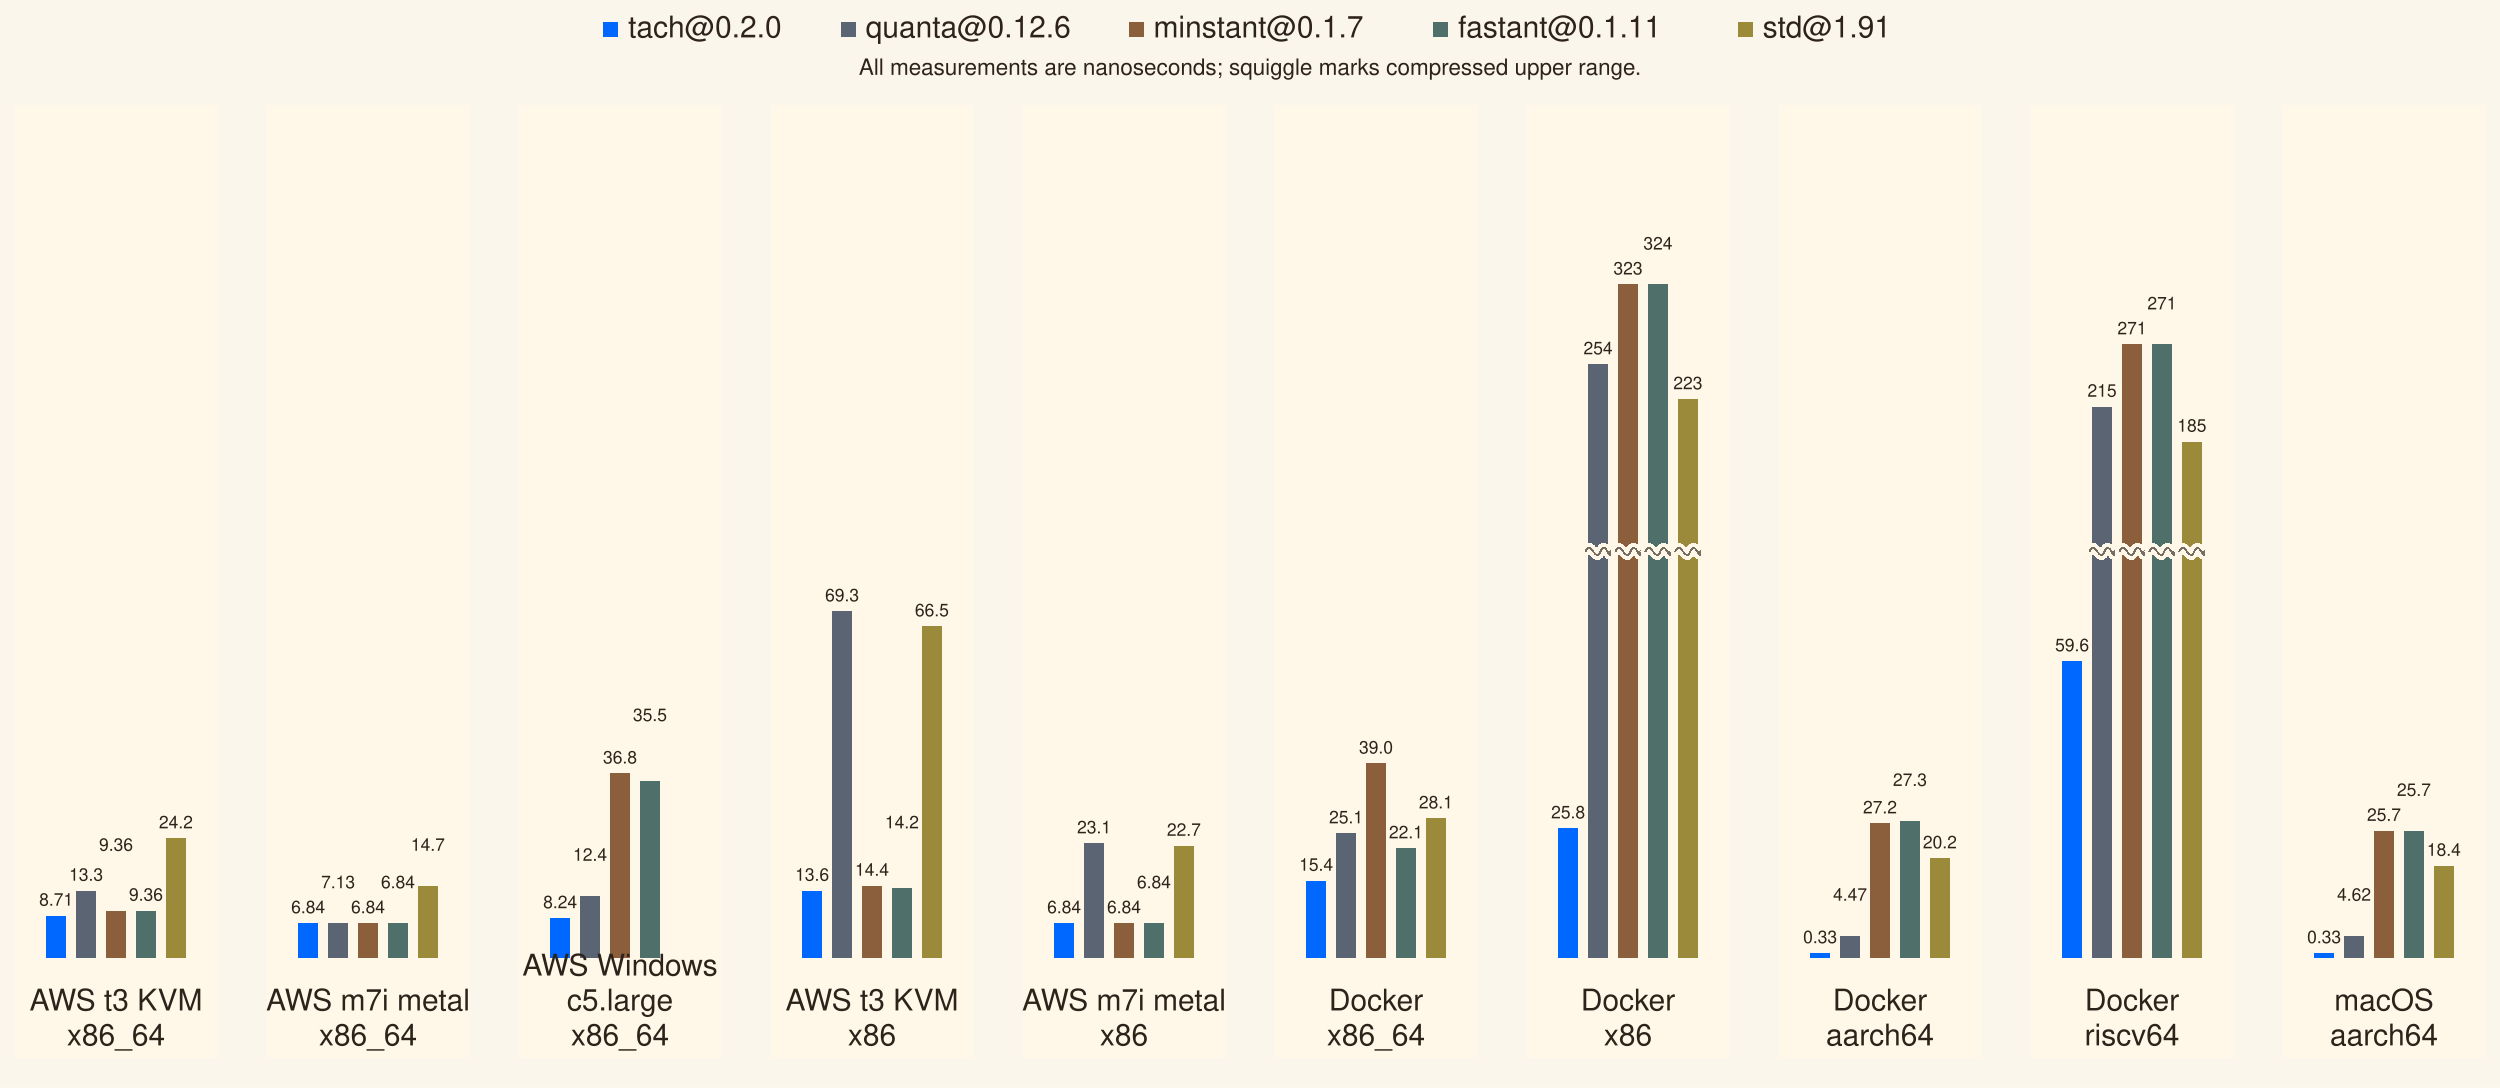
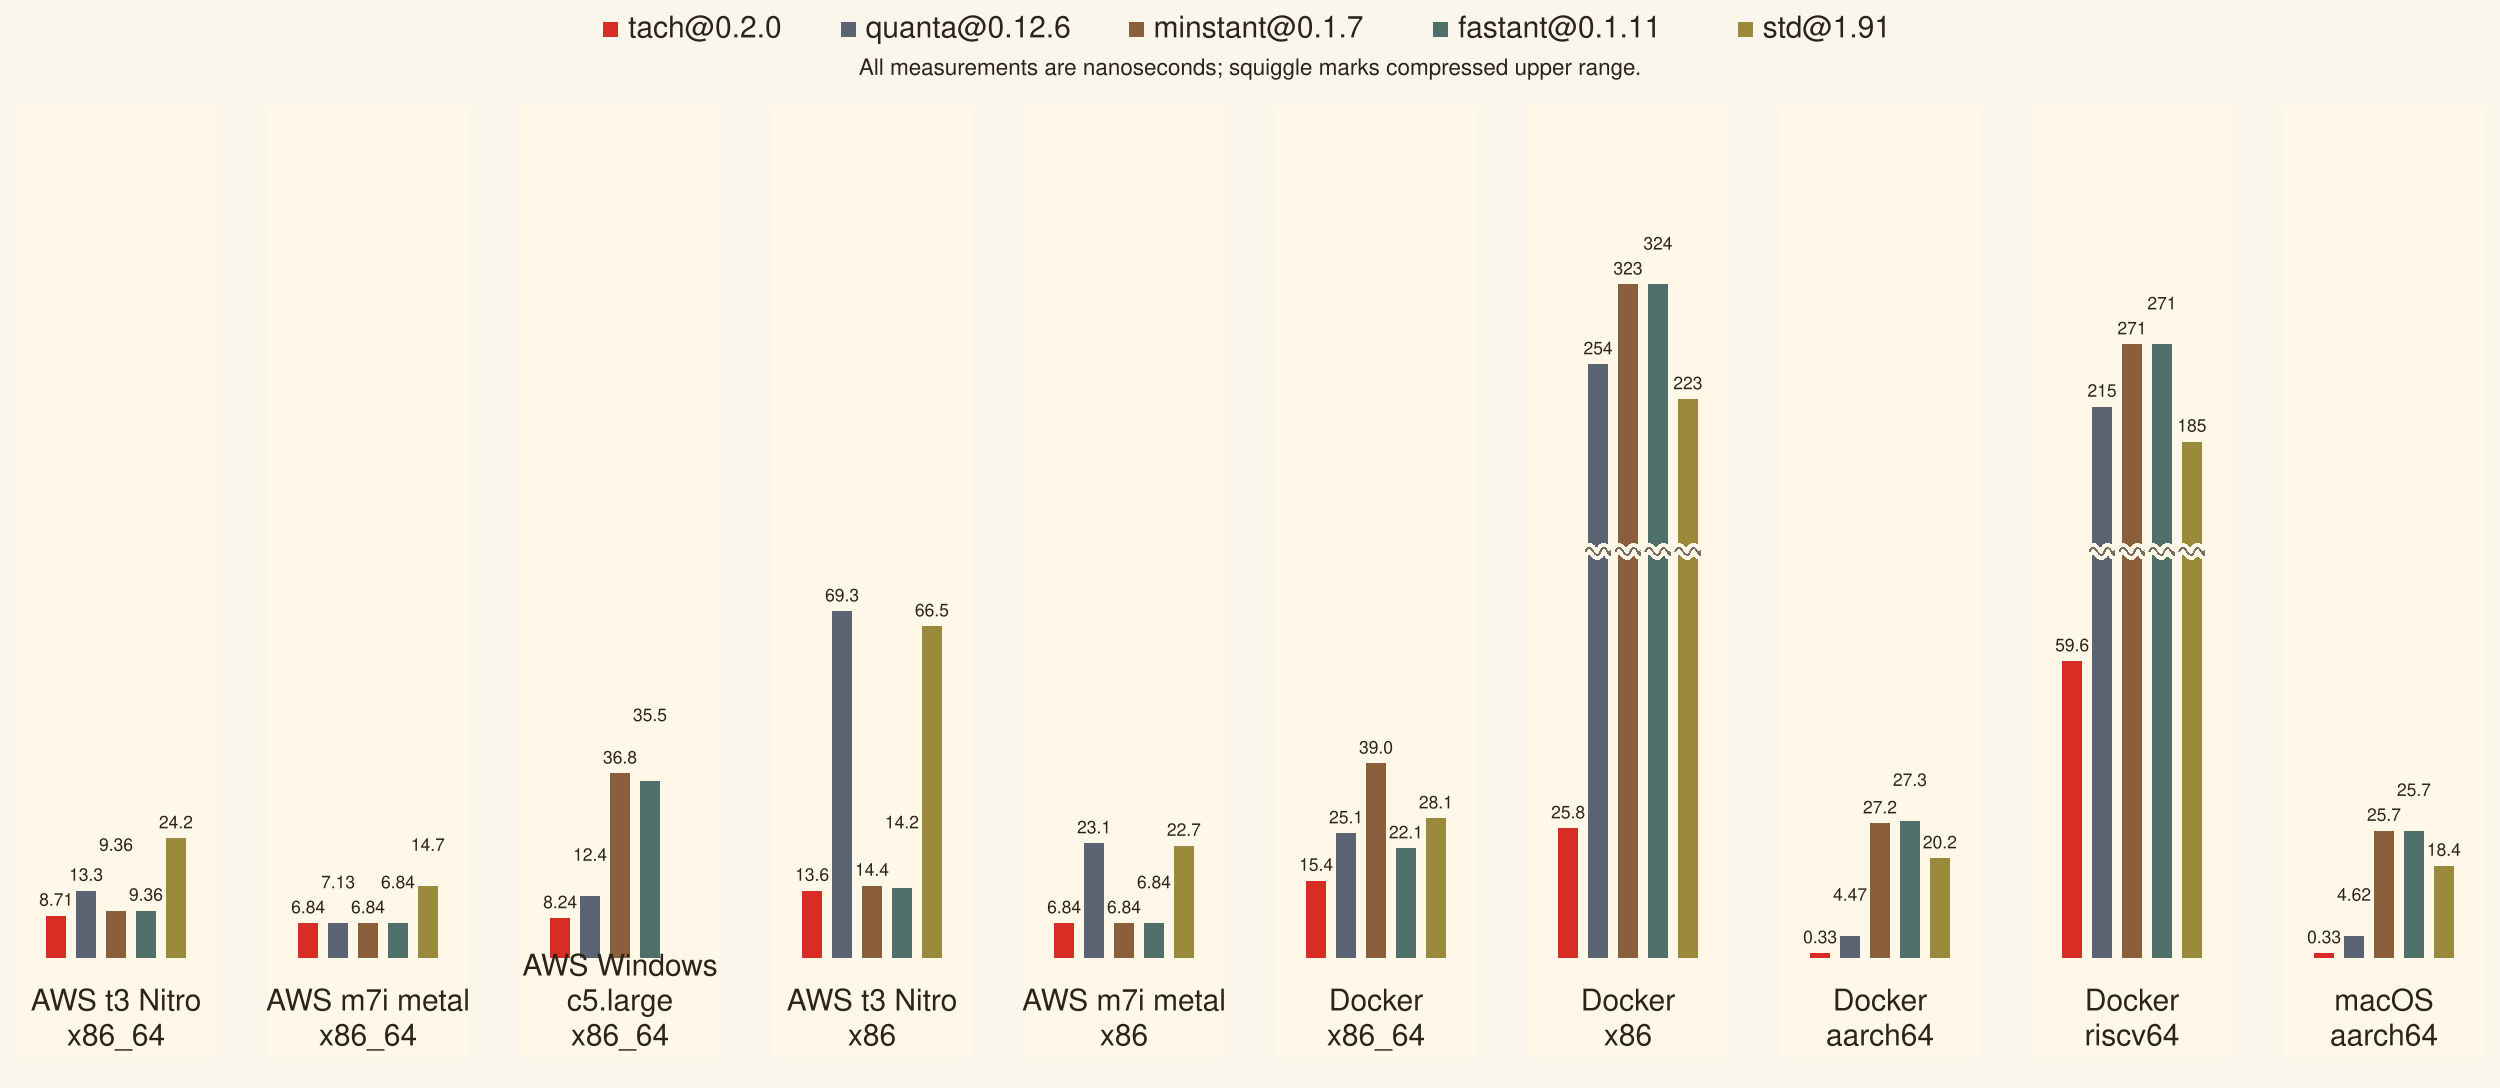
<svg xmlns="http://www.w3.org/2000/svg" width="1002" height="436" viewBox="0 0 1002 436">
  <rect width="1002" height="436" fill="#FBF6EC" />
  <g shape-rendering="crispEdges">
-     <rect x="241.76" y="9" width="6" height="6" fill="#0067FF" />
+     <rect x="241.76" y="9" width="6" height="6" fill="#D72D24" />
    <text x="251.76" y="15" text-anchor="start" font-family="Avenir Next, Helvetica, Arial, sans-serif" font-size="12" fill="#2E231B">tach@0.2.0</text>
    <rect x="336.96" y="9" width="6" height="6" fill="#5B6472" />
    <text x="346.96" y="15" text-anchor="start" font-family="Avenir Next, Helvetica, Arial, sans-serif" font-size="12" fill="#2E231B">quanta@0.12.6</text>
    <rect x="452.32" y="9" width="6" height="6" fill="#8B5E3C" />
    <text x="462.32" y="15" text-anchor="start" font-family="Avenir Next, Helvetica, Arial, sans-serif" font-size="12" fill="#2E231B">minstant@0.1.7</text>
    <rect x="574.4" y="9" width="6" height="6" fill="#4F6F6A" />
    <text x="584.4" y="15" text-anchor="start" font-family="Avenir Next, Helvetica, Arial, sans-serif" font-size="12" fill="#2E231B">fastant@0.1.11</text>
    <rect x="696.48" y="9" width="6" height="6" fill="#9A8A3A" />
    <text x="706.48" y="15" text-anchor="start" font-family="Avenir Next, Helvetica, Arial, sans-serif" font-size="12" fill="#2E231B">std@1.91</text>
    <text x="501" y="30" text-anchor="middle" font-family="Avenir Next, Helvetica, Arial, sans-serif" font-size="9" fill="#2E231B">All measurements are nanoseconds; squiggle marks compressed upper range.</text>
    <rect x="6" y="42" width="81" height="382" fill="#FFF8E8" />
-     <rect x="18.5" y="367" width="8" height="17" fill="#0067FF" />
+     <rect x="18.5" y="367" width="8" height="17" fill="#D72D24" />
    <text x="22.5" y="363" text-anchor="middle" font-family="Avenir Next, Helvetica, Arial, sans-serif" font-size="7" fill="#2E231B">8.71</text>
    <rect x="30.5" y="357" width="8" height="27" fill="#5B6472" />
    <text x="34.5" y="353" text-anchor="middle" font-family="Avenir Next, Helvetica, Arial, sans-serif" font-size="7" fill="#2E231B">13.3</text>
    <rect x="42.5" y="365" width="8" height="19" fill="#8B5E3C" />
    <text x="46.5" y="341" text-anchor="middle" font-family="Avenir Next, Helvetica, Arial, sans-serif" font-size="7" fill="#2E231B">9.36</text>
    <rect x="54.5" y="365" width="8" height="19" fill="#4F6F6A" />
    <text x="58.5" y="361" text-anchor="middle" font-family="Avenir Next, Helvetica, Arial, sans-serif" font-size="7" fill="#2E231B">9.36</text>
    <rect x="66.5" y="336" width="8" height="48" fill="#9A8A3A" />
    <text x="70.5" y="332" text-anchor="middle" font-family="Avenir Next, Helvetica, Arial, sans-serif" font-size="7" fill="#2E231B">24.2</text>
-     <text x="46.5" y="405" text-anchor="middle" font-family="Avenir Next, Helvetica, Arial, sans-serif" font-size="12" fill="#2E231B">AWS t3 KVM</text>
+     <text x="46.5" y="405" text-anchor="middle" font-family="Avenir Next, Helvetica, Arial, sans-serif" font-size="12" fill="#2E231B">AWS t3 Nitro</text>
    <text x="46.5" y="419" text-anchor="middle" font-family="Avenir Next, Helvetica, Arial, sans-serif" font-size="12" fill="#2E231B">x86_64</text>
    <rect x="107" y="42" width="81" height="382" fill="#FFF8E8" />
-     <rect x="119.5" y="370" width="8" height="14" fill="#0067FF" />
+     <rect x="119.5" y="370" width="8" height="14" fill="#D72D24" />
    <text x="123.5" y="366" text-anchor="middle" font-family="Avenir Next, Helvetica, Arial, sans-serif" font-size="7" fill="#2E231B">6.84</text>
    <rect x="131.5" y="370" width="8" height="14" fill="#5B6472" />
    <text x="135.5" y="356" text-anchor="middle" font-family="Avenir Next, Helvetica, Arial, sans-serif" font-size="7" fill="#2E231B">7.13</text>
    <rect x="143.5" y="370" width="8" height="14" fill="#8B5E3C" />
    <text x="147.5" y="366" text-anchor="middle" font-family="Avenir Next, Helvetica, Arial, sans-serif" font-size="7" fill="#2E231B">6.84</text>
    <rect x="155.5" y="370" width="8" height="14" fill="#4F6F6A" />
    <text x="159.5" y="356" text-anchor="middle" font-family="Avenir Next, Helvetica, Arial, sans-serif" font-size="7" fill="#2E231B">6.84</text>
    <rect x="167.5" y="355" width="8" height="29" fill="#9A8A3A" />
    <text x="171.5" y="341" text-anchor="middle" font-family="Avenir Next, Helvetica, Arial, sans-serif" font-size="7" fill="#2E231B">14.7</text>
    <text x="147.5" y="405" text-anchor="middle" font-family="Avenir Next, Helvetica, Arial, sans-serif" font-size="12" fill="#2E231B">AWS m7i metal</text>
    <text x="147.5" y="419" text-anchor="middle" font-family="Avenir Next, Helvetica, Arial, sans-serif" font-size="12" fill="#2E231B">x86_64</text>
    <rect x="208" y="42" width="81" height="382" fill="#FFF8E8" />
-     <rect x="220.5" y="368" width="8" height="16" fill="#0067FF" />
+     <rect x="220.5" y="368" width="8" height="16" fill="#D72D24" />
    <text x="224.5" y="364" text-anchor="middle" font-family="Avenir Next, Helvetica, Arial, sans-serif" font-size="7" fill="#2E231B">8.24</text>
    <rect x="232.5" y="359" width="8" height="25" fill="#5B6472" />
    <text x="236.5" y="345" text-anchor="middle" font-family="Avenir Next, Helvetica, Arial, sans-serif" font-size="7" fill="#2E231B">12.4</text>
    <rect x="244.5" y="310" width="8" height="74" fill="#8B5E3C" />
    <text x="248.5" y="306" text-anchor="middle" font-family="Avenir Next, Helvetica, Arial, sans-serif" font-size="7" fill="#2E231B">36.8</text>
    <rect x="256.5" y="313" width="8" height="71" fill="#4F6F6A" />
    <text x="260.5" y="289" text-anchor="middle" font-family="Avenir Next, Helvetica, Arial, sans-serif" font-size="7" fill="#2E231B">35.5</text>
    <text x="248.5" y="391" text-anchor="middle" font-family="Avenir Next, Helvetica, Arial, sans-serif" font-size="12" fill="#2E231B">AWS Windows</text>
    <text x="248.5" y="405" text-anchor="middle" font-family="Avenir Next, Helvetica, Arial, sans-serif" font-size="12" fill="#2E231B">c5.large</text>
    <text x="248.5" y="419" text-anchor="middle" font-family="Avenir Next, Helvetica, Arial, sans-serif" font-size="12" fill="#2E231B">x86_64</text>
    <rect x="309" y="42" width="81" height="382" fill="#FFF8E8" />
-     <rect x="321.5" y="357" width="8" height="27" fill="#0067FF" />
+     <rect x="321.5" y="357" width="8" height="27" fill="#D72D24" />
    <text x="325.5" y="353" text-anchor="middle" font-family="Avenir Next, Helvetica, Arial, sans-serif" font-size="7" fill="#2E231B">13.6</text>
    <rect x="333.5" y="245" width="8" height="139" fill="#5B6472" />
    <text x="337.5" y="241" text-anchor="middle" font-family="Avenir Next, Helvetica, Arial, sans-serif" font-size="7" fill="#2E231B">69.3</text>
    <rect x="345.5" y="355" width="8" height="29" fill="#8B5E3C" />
    <text x="349.5" y="351" text-anchor="middle" font-family="Avenir Next, Helvetica, Arial, sans-serif" font-size="7" fill="#2E231B">14.4</text>
    <rect x="357.5" y="356" width="8" height="28" fill="#4F6F6A" />
    <text x="361.5" y="332" text-anchor="middle" font-family="Avenir Next, Helvetica, Arial, sans-serif" font-size="7" fill="#2E231B">14.2</text>
    <rect x="369.5" y="251" width="8" height="133" fill="#9A8A3A" />
    <text x="373.5" y="247" text-anchor="middle" font-family="Avenir Next, Helvetica, Arial, sans-serif" font-size="7" fill="#2E231B">66.5</text>
-     <text x="349.5" y="405" text-anchor="middle" font-family="Avenir Next, Helvetica, Arial, sans-serif" font-size="12" fill="#2E231B">AWS t3 KVM</text>
+     <text x="349.5" y="405" text-anchor="middle" font-family="Avenir Next, Helvetica, Arial, sans-serif" font-size="12" fill="#2E231B">AWS t3 Nitro</text>
    <text x="349.5" y="419" text-anchor="middle" font-family="Avenir Next, Helvetica, Arial, sans-serif" font-size="12" fill="#2E231B">x86</text>
    <rect x="410" y="42" width="81" height="382" fill="#FFF8E8" />
-     <rect x="422.5" y="370" width="8" height="14" fill="#0067FF" />
+     <rect x="422.5" y="370" width="8" height="14" fill="#D72D24" />
    <text x="426.5" y="366" text-anchor="middle" font-family="Avenir Next, Helvetica, Arial, sans-serif" font-size="7" fill="#2E231B">6.84</text>
    <rect x="434.5" y="338" width="8" height="46" fill="#5B6472" />
    <text x="438.5" y="334" text-anchor="middle" font-family="Avenir Next, Helvetica, Arial, sans-serif" font-size="7" fill="#2E231B">23.1</text>
    <rect x="446.5" y="370" width="8" height="14" fill="#8B5E3C" />
    <text x="450.5" y="366" text-anchor="middle" font-family="Avenir Next, Helvetica, Arial, sans-serif" font-size="7" fill="#2E231B">6.84</text>
    <rect x="458.5" y="370" width="8" height="14" fill="#4F6F6A" />
    <text x="462.5" y="356" text-anchor="middle" font-family="Avenir Next, Helvetica, Arial, sans-serif" font-size="7" fill="#2E231B">6.84</text>
    <rect x="470.5" y="339" width="8" height="45" fill="#9A8A3A" />
    <text x="474.5" y="335" text-anchor="middle" font-family="Avenir Next, Helvetica, Arial, sans-serif" font-size="7" fill="#2E231B">22.7</text>
    <text x="450.5" y="405" text-anchor="middle" font-family="Avenir Next, Helvetica, Arial, sans-serif" font-size="12" fill="#2E231B">AWS m7i metal</text>
    <text x="450.5" y="419" text-anchor="middle" font-family="Avenir Next, Helvetica, Arial, sans-serif" font-size="12" fill="#2E231B">x86</text>
    <rect x="511" y="42" width="81" height="382" fill="#FFF8E8" />
-     <rect x="523.5" y="353" width="8" height="31" fill="#0067FF" />
+     <rect x="523.5" y="353" width="8" height="31" fill="#D72D24" />
    <text x="527.5" y="349" text-anchor="middle" font-family="Avenir Next, Helvetica, Arial, sans-serif" font-size="7" fill="#2E231B">15.4</text>
    <rect x="535.5" y="334" width="8" height="50" fill="#5B6472" />
    <text x="539.5" y="330" text-anchor="middle" font-family="Avenir Next, Helvetica, Arial, sans-serif" font-size="7" fill="#2E231B">25.1</text>
    <rect x="547.5" y="306" width="8" height="78" fill="#8B5E3C" />
    <text x="551.5" y="302" text-anchor="middle" font-family="Avenir Next, Helvetica, Arial, sans-serif" font-size="7" fill="#2E231B">39.0</text>
    <rect x="559.5" y="340" width="8" height="44" fill="#4F6F6A" />
    <text x="563.5" y="336" text-anchor="middle" font-family="Avenir Next, Helvetica, Arial, sans-serif" font-size="7" fill="#2E231B">22.1</text>
    <rect x="571.5" y="328" width="8" height="56" fill="#9A8A3A" />
    <text x="575.5" y="324" text-anchor="middle" font-family="Avenir Next, Helvetica, Arial, sans-serif" font-size="7" fill="#2E231B">28.1</text>
    <text x="551.5" y="405" text-anchor="middle" font-family="Avenir Next, Helvetica, Arial, sans-serif" font-size="12" fill="#2E231B">Docker</text>
    <text x="551.5" y="419" text-anchor="middle" font-family="Avenir Next, Helvetica, Arial, sans-serif" font-size="12" fill="#2E231B">x86_64</text>
    <rect x="612" y="42" width="81" height="382" fill="#FFF8E8" />
-     <rect x="624.5" y="332" width="8" height="52" fill="#0067FF" />
+     <rect x="624.5" y="332" width="8" height="52" fill="#D72D24" />
    <text x="628.5" y="328" text-anchor="middle" font-family="Avenir Next, Helvetica, Arial, sans-serif" font-size="7" fill="#2E231B">25.8</text>
    <rect x="636.5" y="146" width="8" height="238" fill="#5B6472" />
    <path d="M635.5 221 C637.5 216 639.5 226 641.5 221 S645.5 226 645.5 221" stroke="#FFF8E8" stroke-width="4" fill="none" stroke-linecap="round" />
    <path d="M635.5 221 C637.5 216 639.5 226 641.5 221 S645.5 226 645.5 221" stroke="#2E231B" stroke-width="0.8" fill="none" stroke-linecap="round" opacity="0.65" />
    <text x="640.5" y="142" text-anchor="middle" font-family="Avenir Next, Helvetica, Arial, sans-serif" font-size="7" fill="#2E231B">254</text>
    <rect x="648.5" y="114" width="8" height="270" fill="#8B5E3C" />
    <path d="M647.5 221 C649.5 216 651.5 226 653.5 221 S657.5 226 657.5 221" stroke="#FFF8E8" stroke-width="4" fill="none" stroke-linecap="round" />
    <path d="M647.5 221 C649.5 216 651.5 226 653.5 221 S657.5 226 657.5 221" stroke="#2E231B" stroke-width="0.8" fill="none" stroke-linecap="round" opacity="0.65" />
    <text x="652.5" y="110" text-anchor="middle" font-family="Avenir Next, Helvetica, Arial, sans-serif" font-size="7" fill="#2E231B">323</text>
    <rect x="660.5" y="114" width="8" height="270" fill="#4F6F6A" />
    <path d="M659.5 221 C661.5 216 663.5 226 665.5 221 S669.5 226 669.5 221" stroke="#FFF8E8" stroke-width="4" fill="none" stroke-linecap="round" />
    <path d="M659.5 221 C661.5 216 663.5 226 665.5 221 S669.5 226 669.5 221" stroke="#2E231B" stroke-width="0.8" fill="none" stroke-linecap="round" opacity="0.65" />
    <text x="664.5" y="100" text-anchor="middle" font-family="Avenir Next, Helvetica, Arial, sans-serif" font-size="7" fill="#2E231B">324</text>
    <rect x="672.5" y="160" width="8" height="224" fill="#9A8A3A" />
    <path d="M671.5 221 C673.5 216 675.5 226 677.5 221 S681.5 226 681.5 221" stroke="#FFF8E8" stroke-width="4" fill="none" stroke-linecap="round" />
    <path d="M671.5 221 C673.5 216 675.5 226 677.5 221 S681.5 226 681.5 221" stroke="#2E231B" stroke-width="0.8" fill="none" stroke-linecap="round" opacity="0.65" />
    <text x="676.5" y="156" text-anchor="middle" font-family="Avenir Next, Helvetica, Arial, sans-serif" font-size="7" fill="#2E231B">223</text>
    <text x="652.5" y="405" text-anchor="middle" font-family="Avenir Next, Helvetica, Arial, sans-serif" font-size="12" fill="#2E231B">Docker</text>
    <text x="652.5" y="419" text-anchor="middle" font-family="Avenir Next, Helvetica, Arial, sans-serif" font-size="12" fill="#2E231B">x86</text>
    <rect x="713" y="42" width="81" height="382" fill="#FFF8E8" />
-     <rect x="725.5" y="382" width="8" height="2" fill="#0067FF" />
+     <rect x="725.5" y="382" width="8" height="2" fill="#D72D24" />
    <text x="729.5" y="378" text-anchor="middle" font-family="Avenir Next, Helvetica, Arial, sans-serif" font-size="7" fill="#2E231B">0.33</text>
    <rect x="737.5" y="375" width="8" height="9" fill="#5B6472" />
    <text x="741.5" y="361" text-anchor="middle" font-family="Avenir Next, Helvetica, Arial, sans-serif" font-size="7" fill="#2E231B">4.47</text>
    <rect x="749.5" y="330" width="8" height="54" fill="#8B5E3C" />
    <text x="753.5" y="326" text-anchor="middle" font-family="Avenir Next, Helvetica, Arial, sans-serif" font-size="7" fill="#2E231B">27.2</text>
    <rect x="761.5" y="329" width="8" height="55" fill="#4F6F6A" />
    <text x="765.5" y="315" text-anchor="middle" font-family="Avenir Next, Helvetica, Arial, sans-serif" font-size="7" fill="#2E231B">27.3</text>
    <rect x="773.5" y="344" width="8" height="40" fill="#9A8A3A" />
    <text x="777.5" y="340" text-anchor="middle" font-family="Avenir Next, Helvetica, Arial, sans-serif" font-size="7" fill="#2E231B">20.2</text>
    <text x="753.5" y="405" text-anchor="middle" font-family="Avenir Next, Helvetica, Arial, sans-serif" font-size="12" fill="#2E231B">Docker</text>
    <text x="753.5" y="419" text-anchor="middle" font-family="Avenir Next, Helvetica, Arial, sans-serif" font-size="12" fill="#2E231B">aarch64</text>
    <rect x="814" y="42" width="81" height="382" fill="#FFF8E8" />
-     <rect x="826.5" y="265" width="8" height="119" fill="#0067FF" />
+     <rect x="826.5" y="265" width="8" height="119" fill="#D72D24" />
    <text x="830.5" y="261" text-anchor="middle" font-family="Avenir Next, Helvetica, Arial, sans-serif" font-size="7" fill="#2E231B">59.6</text>
    <rect x="838.5" y="163" width="8" height="221" fill="#5B6472" />
    <path d="M837.5 221 C839.5 216 841.5 226 843.5 221 S847.5 226 847.5 221" stroke="#FFF8E8" stroke-width="4" fill="none" stroke-linecap="round" />
    <path d="M837.5 221 C839.5 216 841.5 226 843.5 221 S847.5 226 847.5 221" stroke="#2E231B" stroke-width="0.8" fill="none" stroke-linecap="round" opacity="0.65" />
    <text x="842.5" y="159" text-anchor="middle" font-family="Avenir Next, Helvetica, Arial, sans-serif" font-size="7" fill="#2E231B">215</text>
    <rect x="850.5" y="138" width="8" height="246" fill="#8B5E3C" />
    <path d="M849.5 221 C851.5 216 853.5 226 855.5 221 S859.5 226 859.5 221" stroke="#FFF8E8" stroke-width="4" fill="none" stroke-linecap="round" />
    <path d="M849.5 221 C851.5 216 853.5 226 855.5 221 S859.5 226 859.5 221" stroke="#2E231B" stroke-width="0.8" fill="none" stroke-linecap="round" opacity="0.65" />
    <text x="854.5" y="134" text-anchor="middle" font-family="Avenir Next, Helvetica, Arial, sans-serif" font-size="7" fill="#2E231B">271</text>
    <rect x="862.5" y="138" width="8" height="246" fill="#4F6F6A" />
    <path d="M861.5 221 C863.5 216 865.5 226 867.5 221 S871.5 226 871.5 221" stroke="#FFF8E8" stroke-width="4" fill="none" stroke-linecap="round" />
    <path d="M861.5 221 C863.5 216 865.5 226 867.5 221 S871.5 226 871.5 221" stroke="#2E231B" stroke-width="0.8" fill="none" stroke-linecap="round" opacity="0.65" />
    <text x="866.5" y="124" text-anchor="middle" font-family="Avenir Next, Helvetica, Arial, sans-serif" font-size="7" fill="#2E231B">271</text>
    <rect x="874.5" y="177" width="8" height="207" fill="#9A8A3A" />
    <path d="M873.5 221 C875.5 216 877.5 226 879.5 221 S883.5 226 883.5 221" stroke="#FFF8E8" stroke-width="4" fill="none" stroke-linecap="round" />
    <path d="M873.5 221 C875.5 216 877.5 226 879.5 221 S883.5 226 883.5 221" stroke="#2E231B" stroke-width="0.8" fill="none" stroke-linecap="round" opacity="0.65" />
    <text x="878.5" y="173" text-anchor="middle" font-family="Avenir Next, Helvetica, Arial, sans-serif" font-size="7" fill="#2E231B">185</text>
    <text x="854.5" y="405" text-anchor="middle" font-family="Avenir Next, Helvetica, Arial, sans-serif" font-size="12" fill="#2E231B">Docker</text>
    <text x="854.5" y="419" text-anchor="middle" font-family="Avenir Next, Helvetica, Arial, sans-serif" font-size="12" fill="#2E231B">riscv64</text>
    <rect x="915" y="42" width="81" height="382" fill="#FFF8E8" />
-     <rect x="927.5" y="382" width="8" height="2" fill="#0067FF" />
+     <rect x="927.5" y="382" width="8" height="2" fill="#D72D24" />
    <text x="931.5" y="378" text-anchor="middle" font-family="Avenir Next, Helvetica, Arial, sans-serif" font-size="7" fill="#2E231B">0.33</text>
    <rect x="939.5" y="375" width="8" height="9" fill="#5B6472" />
    <text x="943.5" y="361" text-anchor="middle" font-family="Avenir Next, Helvetica, Arial, sans-serif" font-size="7" fill="#2E231B">4.62</text>
    <rect x="951.5" y="333" width="8" height="51" fill="#8B5E3C" />
    <text x="955.5" y="329" text-anchor="middle" font-family="Avenir Next, Helvetica, Arial, sans-serif" font-size="7" fill="#2E231B">25.7</text>
    <rect x="963.5" y="333" width="8" height="51" fill="#4F6F6A" />
    <text x="967.5" y="319" text-anchor="middle" font-family="Avenir Next, Helvetica, Arial, sans-serif" font-size="7" fill="#2E231B">25.7</text>
    <rect x="975.5" y="347" width="8" height="37" fill="#9A8A3A" />
    <text x="979.5" y="343" text-anchor="middle" font-family="Avenir Next, Helvetica, Arial, sans-serif" font-size="7" fill="#2E231B">18.4</text>
    <text x="955.5" y="405" text-anchor="middle" font-family="Avenir Next, Helvetica, Arial, sans-serif" font-size="12" fill="#2E231B">macOS</text>
    <text x="955.5" y="419" text-anchor="middle" font-family="Avenir Next, Helvetica, Arial, sans-serif" font-size="12" fill="#2E231B">aarch64</text>
  </g>
</svg>
